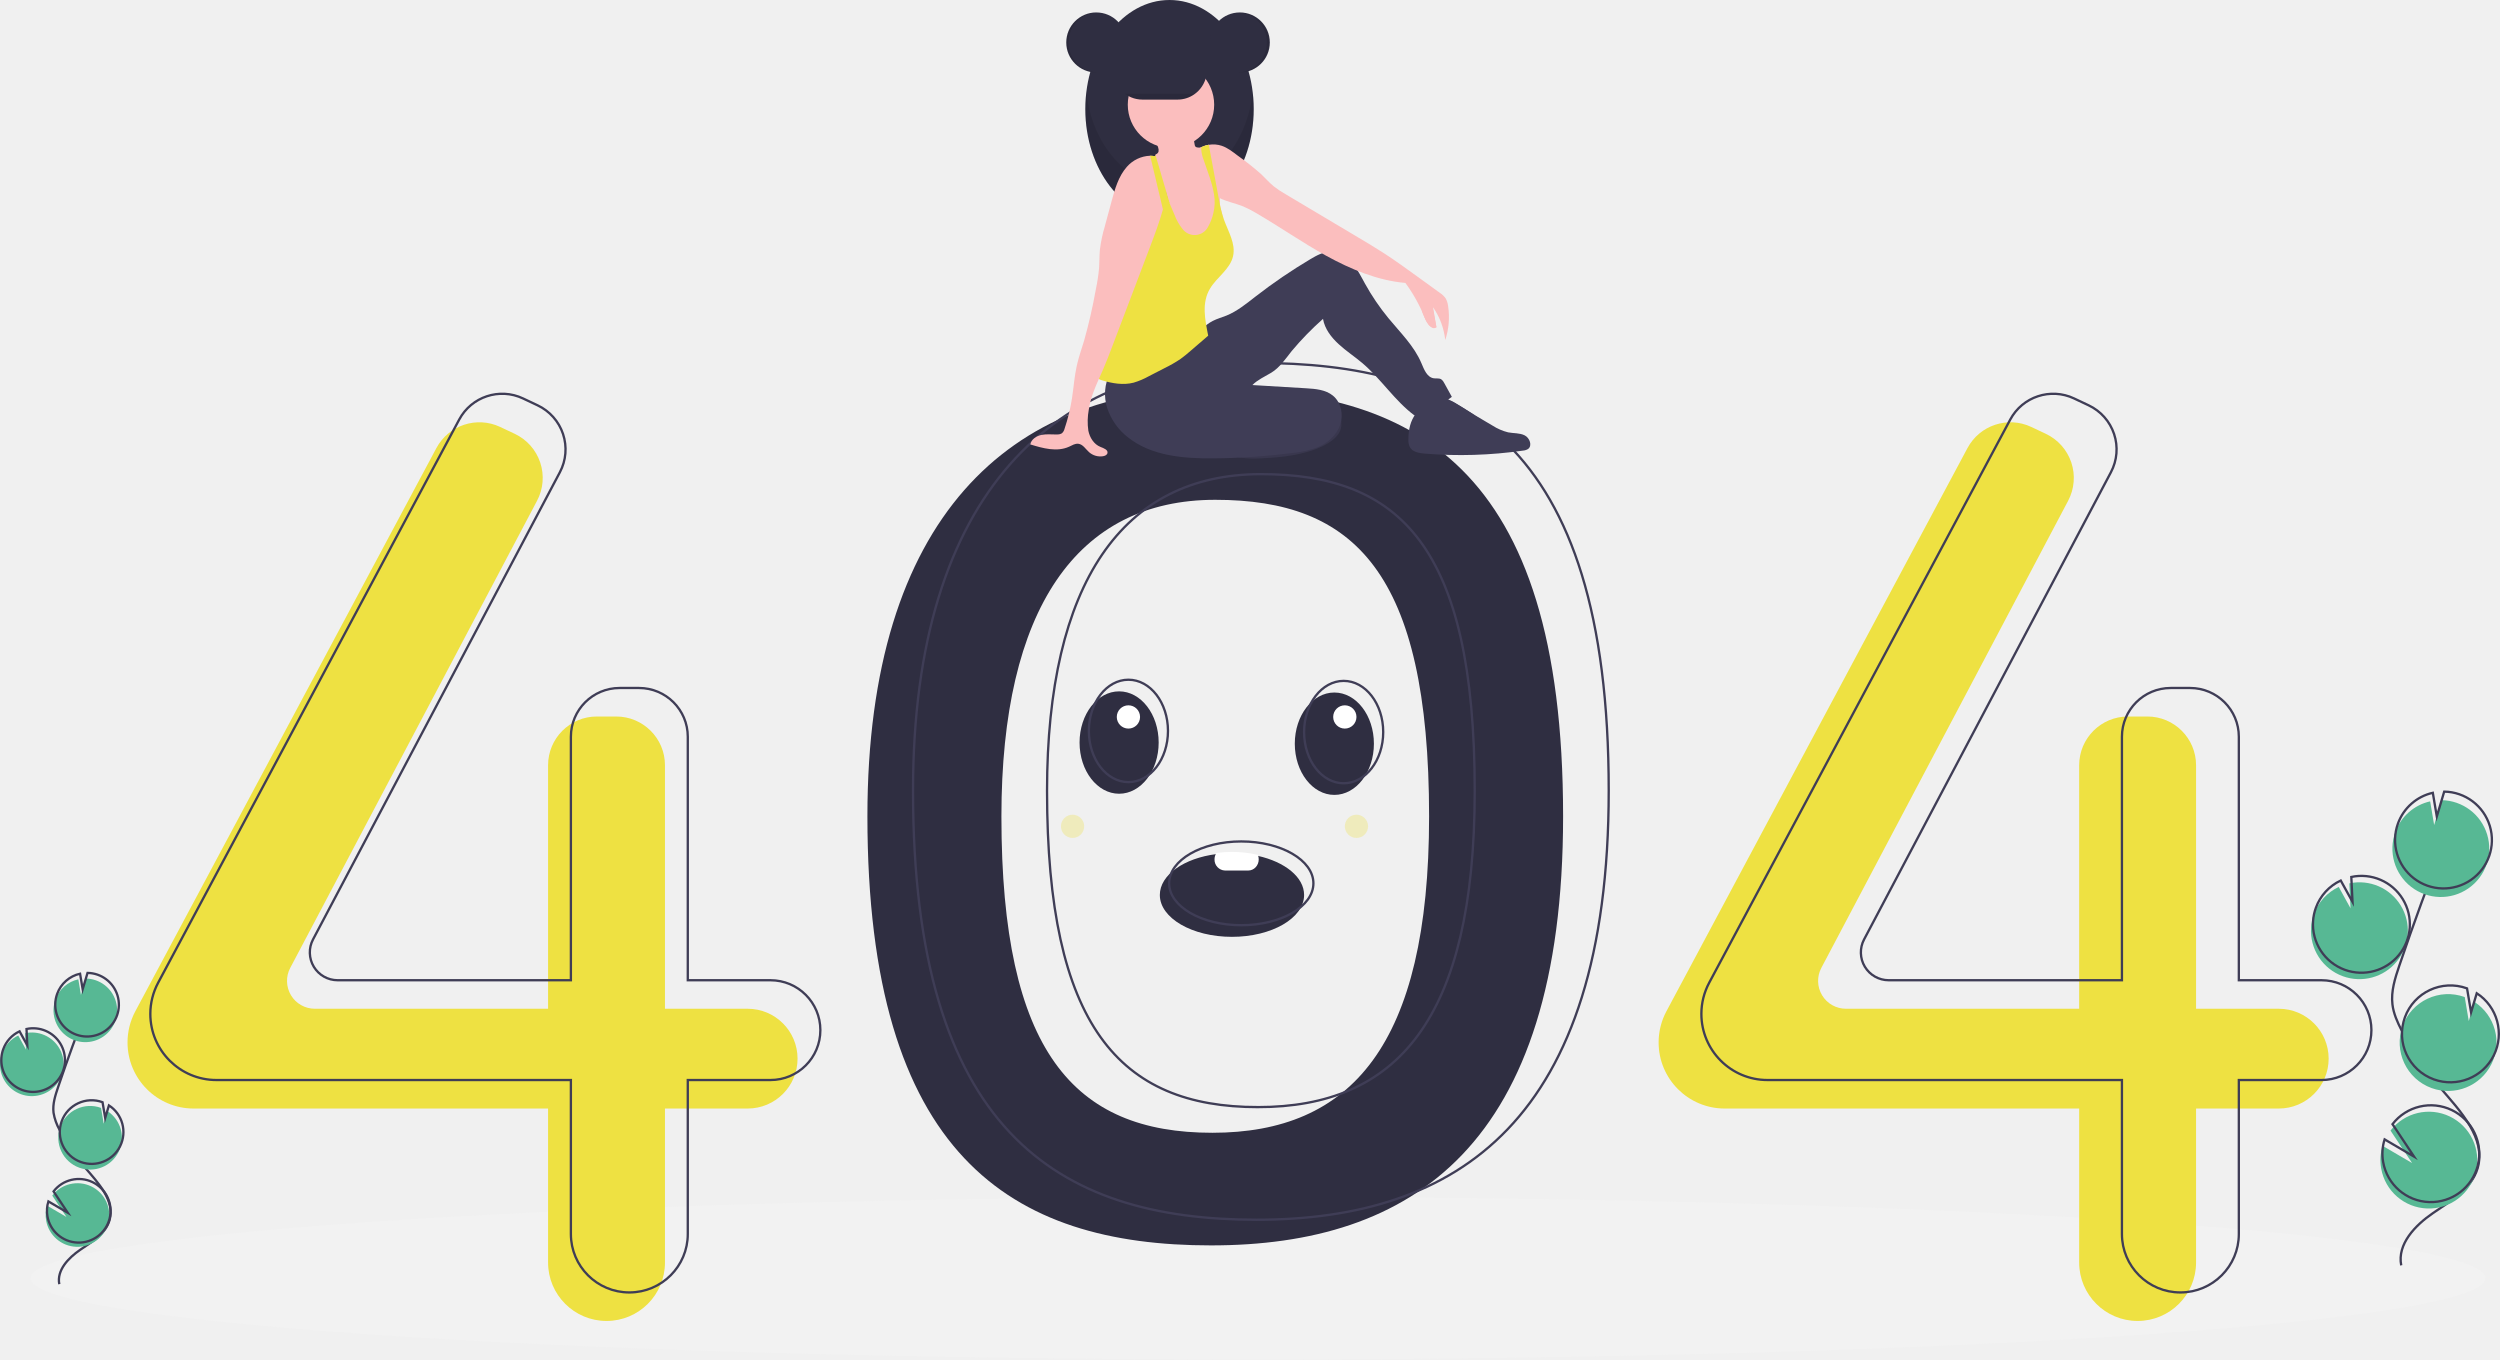
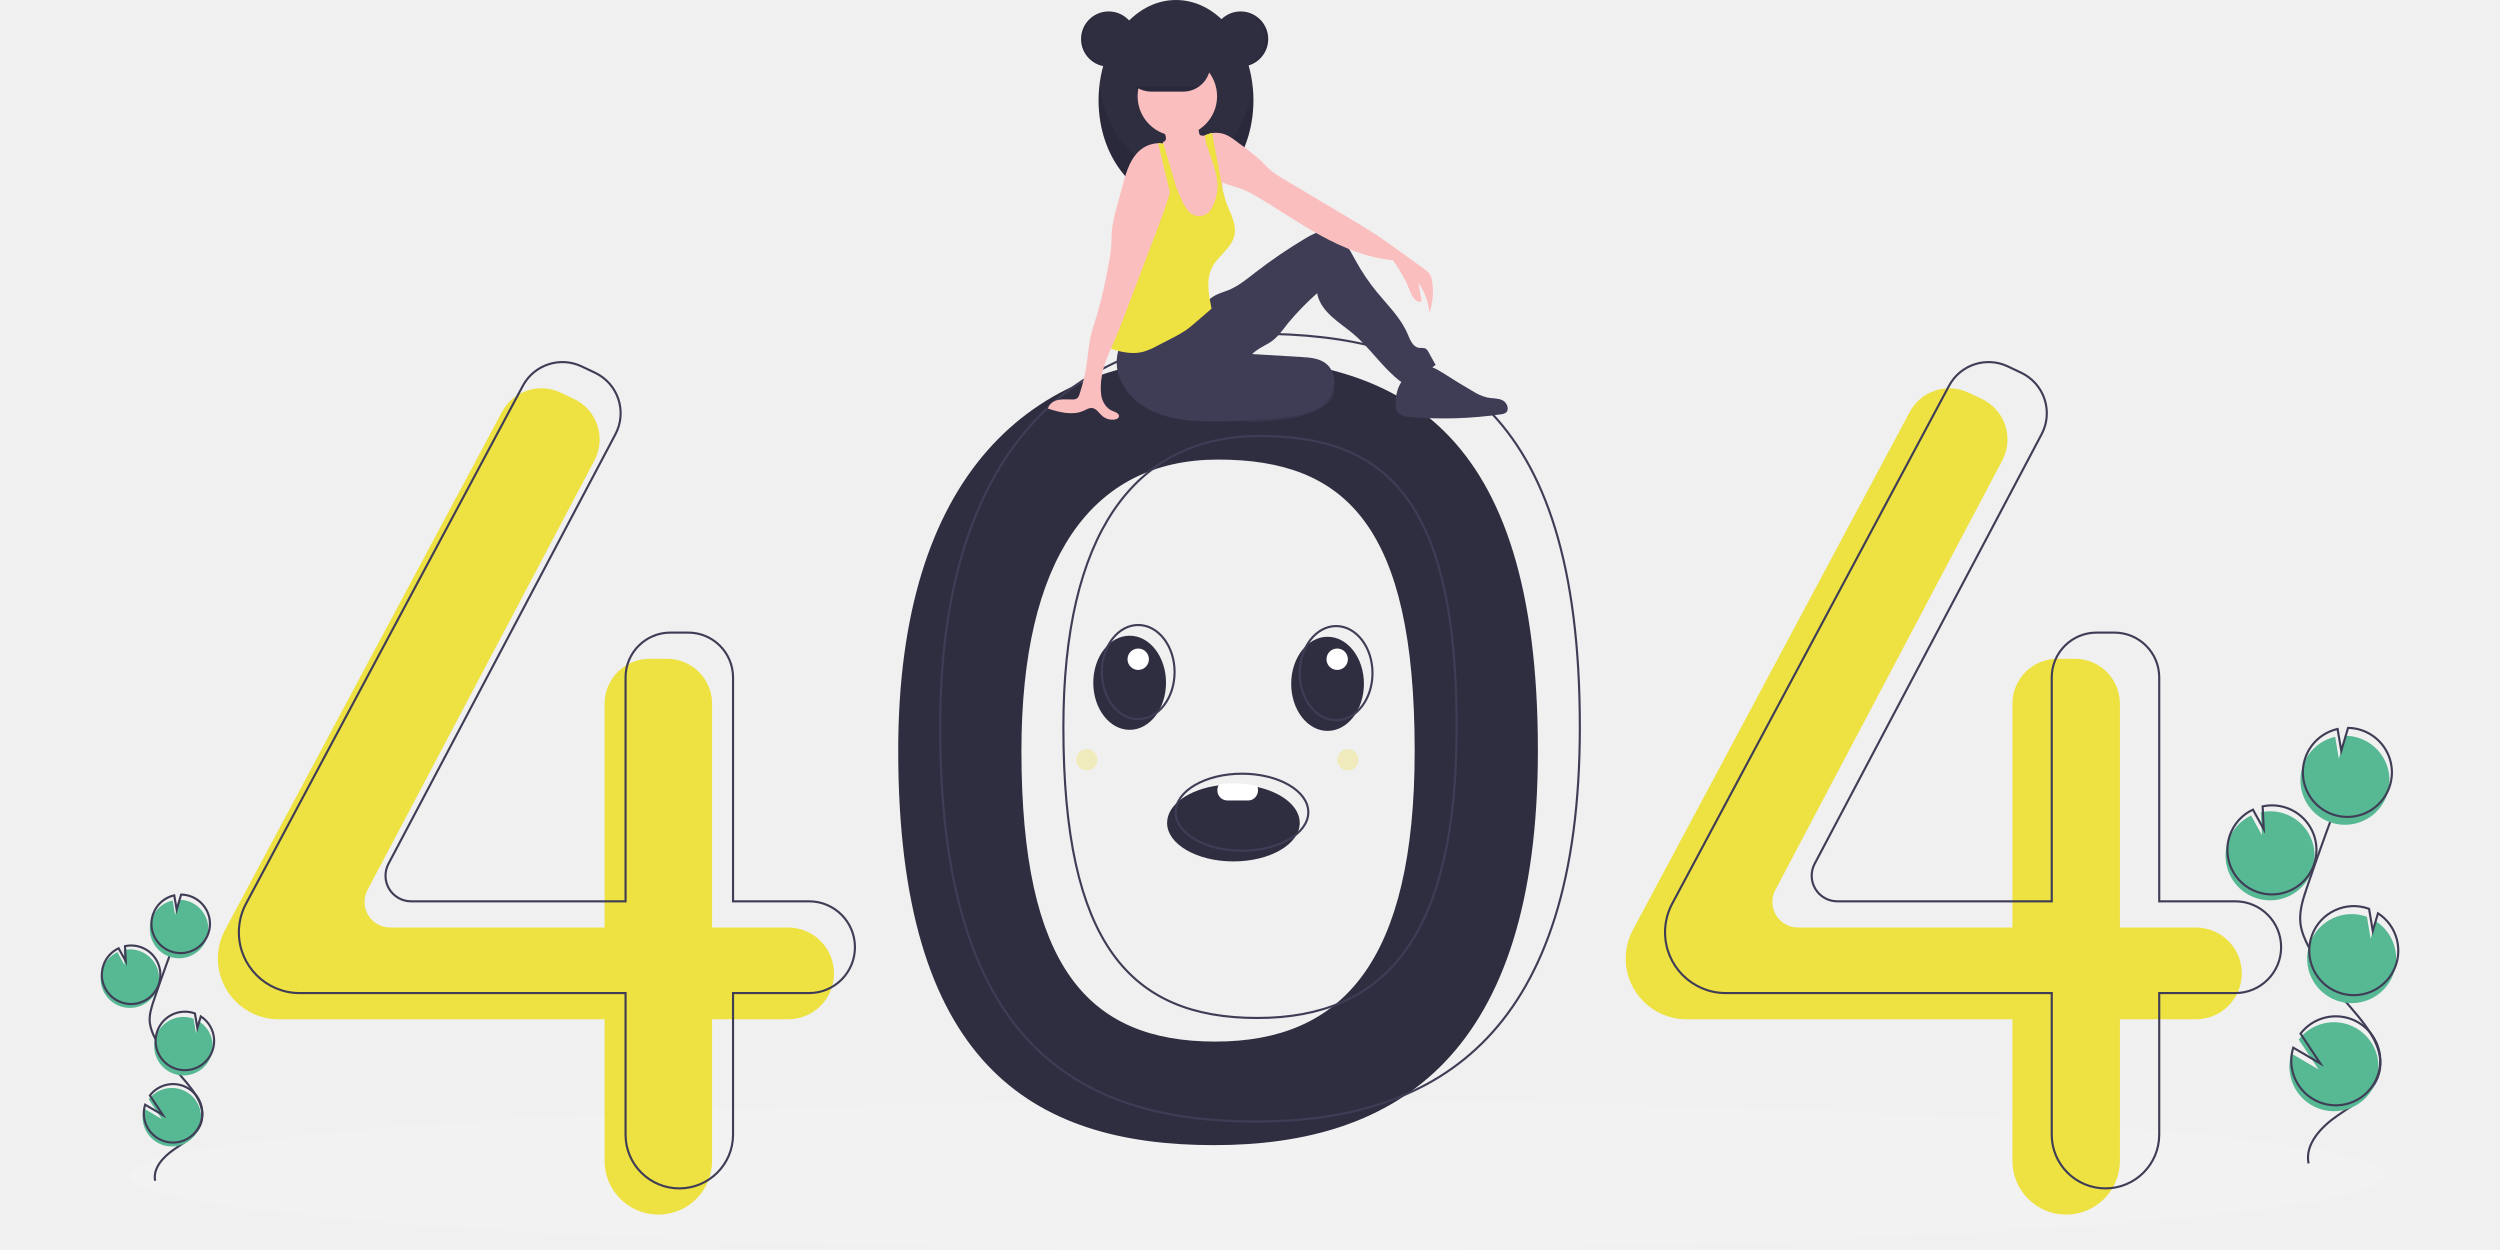
- <svg xmlns="http://www.w3.org/2000/svg" id="fd59ce54-f850-4dfc-bc34-dd7d379d600e" data-name="Layer 1" width="1074.392" height="584.231" viewBox="0 0 1074.392 584.231">
+ <svg xmlns="http://www.w3.org/2000/svg" id="fd59ce54-f850-4dfc-bc34-dd7d379d600e" data-name="Layer 1" width="600" height="300" viewBox="0 0 1074.392 584.231">
  <ellipse cx="540.643" cy="549.309" rx="527.5" ry="34.922" fill="#f2f2f2" />
  <path d="M583.48,324.894c-85.944,0-147.651,55.139-147.651,183.798,0,145.813,61.707,184.411,147.651,184.411s151.327-42.274,151.327-184.411C734.807,356.753,669.424,324.894,583.48,324.894Zm.565,319.808c-59.527,0-90.626-34.923-90.626-135.916,0-89.112,32.372-136.105,91.899-136.105s91.899,30.868,91.899,136.105C677.217,607.234,643.572,644.703,584.045,644.703Z" transform="translate(-63.054 -157.8845)" fill="#2f2e41" />
  <path d="M384.365,591.401H348.831V486.762A20.956,20.956,0,0,0,327.875,465.806h-8.326a20.956,20.956,0,0,0-20.956,20.956V591.401H198.363a11.963,11.963,0,0,1-10.578-17.552l106.082-200.78A20.956,20.956,0,0,0,284.287,344.33l-6.262-2.957a20.956,20.956,0,0,0-27.429,9.07L121.214,592.475a28.416,28.416,0,0,0-3.356,13.396v0a28.416,28.416,0,0,0,28.416,28.416H298.593v66.167a25.119,25.119,0,0,0,25.119,25.119h0a25.119,25.119,0,0,0,25.119-25.119V634.287h35.534a21.443,21.443,0,0,0,21.443-21.443v0A21.443,21.443,0,0,0,384.365,591.401Z" transform="translate(-63.054 -157.8845)" fill="#eee142" />
  <path d="M1042.362,591.401h-35.534V486.762A20.956,20.956,0,0,0,985.872,465.806h-8.326a20.956,20.956,0,0,0-20.956,20.956V591.401H856.359a11.963,11.963,0,0,1-10.578-17.552L951.864,373.069A20.956,20.956,0,0,0,942.284,344.33l-6.262-2.957a20.956,20.956,0,0,0-27.429,9.07L779.211,592.475a28.416,28.416,0,0,0-3.356,13.396v0a28.416,28.416,0,0,0,28.416,28.416H956.589v66.167a25.119,25.119,0,0,0,25.119,25.119h0a25.119,25.119,0,0,0,25.119-25.119V634.287h35.534a21.443,21.443,0,0,0,21.443-21.443v0A21.443,21.443,0,0,0,1042.362,591.401Z" transform="translate(-63.054 -157.8845)" fill="#eee142" />
  <path d="M394.168,579.148H358.634V474.509a20.956,20.956,0,0,0-20.956-20.956h-8.326a20.956,20.956,0,0,0-20.956,20.956V579.148H208.165a11.963,11.963,0,0,1-10.578-17.552L303.67,360.816a20.956,20.956,0,0,0-9.58-28.739l-6.262-2.957a20.956,20.956,0,0,0-27.429,9.07L131.017,580.222a28.416,28.416,0,0,0-3.356,13.396v0a28.416,28.416,0,0,0,28.416,28.416H308.395v66.167a25.119,25.119,0,0,0,25.119,25.119h0a25.119,25.119,0,0,0,25.119-25.119V622.034h35.534a21.443,21.443,0,0,0,21.443-21.443v0A21.443,21.443,0,0,0,394.168,579.148Z" transform="translate(-63.054 -157.8845)" fill="none" stroke="#3f3d56" stroke-miterlimit="10" />
  <path d="M1060.742,579.148h-35.534V474.509a20.956,20.956,0,0,0-20.956-20.956H995.925a20.956,20.956,0,0,0-20.956,20.956V579.148H874.739a11.963,11.963,0,0,1-10.578-17.552L970.244,360.816a20.956,20.956,0,0,0-9.58-28.739l-6.262-2.957a20.956,20.956,0,0,0-27.429,9.07L797.59,580.222a28.416,28.416,0,0,0-3.356,13.396v0a28.416,28.416,0,0,0,28.416,28.416H974.969v66.167a25.119,25.119,0,0,0,25.119,25.119h0a25.119,25.119,0,0,0,25.119-25.119V622.034h35.534a21.443,21.443,0,0,0,21.443-21.443v0A21.443,21.443,0,0,0,1060.742,579.148Z" transform="translate(-63.054 -157.8845)" fill="none" stroke="#3f3d56" stroke-miterlimit="10" />
  <path d="M603.085,313.866c-85.944,0-147.651,55.139-147.651,183.798,0,145.813,61.707,184.411,147.651,184.411s151.327-42.274,151.327-184.411C754.412,345.725,689.029,313.866,603.085,313.866Zm.565,319.808c-59.527,0-90.626-34.923-90.626-135.916,0-89.112,32.372-136.105,91.899-136.105s91.899,30.868,91.899,136.105C696.822,596.206,663.177,633.675,603.65,633.675Z" transform="translate(-63.054 -157.8845)" fill="none" stroke="#3f3d56" stroke-miterlimit="10" />
  <circle cx="471.141" cy="18.25" r="12.901" fill="#2f2e41" />
  <ellipse cx="502.607" cy="46.885" rx="36.186" ry="46.885" fill="#2f2e41" />
  <path d="M565.661,237.494c-18.128,0-33.141-17.271-35.776-39.805a60.976,60.976,0,0,0-.41,7.08c0,25.894,16.201,46.885,36.186,46.885s36.186-20.991,36.186-46.885a60.976,60.976,0,0,0-.41-7.08C598.803,220.224,583.789,237.494,565.661,237.494Z" transform="translate(-63.054 -157.8845)" opacity="0.1" />
  <path d="M639.296,342.073c-.777,3.193-4.128,5.751-7.839,7.538-7.802,3.757-17.425,4.878-26.76,5.254a45.176,45.176,0,0,1-7.144-.132,20.537,20.537,0,0,1-12.251-5.631,1.681,1.681,0,0,1,.044-2.844c4.969-5.459,13.262-8.806,21.616-11.216,6.334-1.827,17.381-6.561,24.29-5.922C637.944,329.739,640.277,338.041,639.296,342.073Z" transform="translate(-63.054 -157.8845)" fill="#3f3d56" />
  <path d="M639.296,342.073c-.777,3.193-4.128,5.751-7.839,7.538-7.802,3.757-17.425,4.878-26.76,5.254a45.176,45.176,0,0,1-7.144-.132,20.537,20.537,0,0,1-12.251-5.631,1.681,1.681,0,0,1,.044-2.844c4.969-5.459,13.262-8.806,21.616-11.216,6.334-1.827,17.381-6.561,24.29-5.922C637.944,329.739,640.277,338.041,639.296,342.073Z" transform="translate(-63.054 -157.8845)" opacity="0.1" />
  <path d="M540.098,318.206a19.77,19.77,0,0,0-1.199,15.075,26.339,26.339,0,0,0,8.829,12.497c10.095,8.092,23.988,9.205,36.925,9.093a284.649,284.649,0,0,0,33.905-2.324,40.538,40.538,0,0,0,11.001-2.554c4.222-1.827,7.933-5.178,9.436-9.526s.436-9.672-3.134-12.574c-3.137-2.55-7.463-2.9-11.498-3.143l-23.088-1.387c2.281-2.308,5.318-3.614,8.096-5.292,3.685-2.226,6.134-5.965,8.813-9.335a129.001,129.001,0,0,1,13.439-13.817c.751,4.31,3.478,7.85,6.687,10.824s6.908,5.368,10.244,8.2c8.079,6.858,13.896,16.167,22.392,22.5a43.829,43.829,0,0,0,16.049-8.012l-3.302-5.981a3.94,3.94,0,0,0-1.245-1.553c-.935-.575-2.14-.279-3.225-.441-2.901-.435-4.168-3.784-5.306-6.487-3.125-7.422-9.108-13.18-14.218-19.404a98.009,98.009,0,0,1-9.996-14.723c-1.717-3.102-3.288-6.331-5.617-9.003s-5.594-4.773-9.139-4.781c-3.132-.007-6.021,1.584-8.714,3.183a230.477,230.477,0,0,0-23.63,16.099c-3.944,3.062-7.863,6.296-12.489,8.174-1.947.79-4,1.331-5.869,2.292-3.273,1.684-5.757,4.534-8.431,7.064C566.277,311.892,553.219,317.738,540.098,318.206Z" transform="translate(-63.054 -157.8845)" fill="#3f3d56" />
  <path d="M588.374,253.983a23.774,23.774,0,0,1-1.734,8.033,10.045,10.045,0,0,1-5.768,5.573,12.375,12.375,0,0,1-5.623.182,10.882,10.882,0,0,1-4.582-1.561c-2.165-1.488-3.244-4.144-3.637-6.743-.393-2.596-.217-5.249-.469-7.863a42.944,42.944,0,0,0-1.202-6.255c-.17-.683-.343-1.362-.513-2.042-.167-.68-.33-1.359-.481-2.039-.138-.639-.267-1.281-.378-1.926-.091-.544-.173-1.092-.233-1.643a18.423,18.423,0,0,0-.809-4.811,14.607,14.607,0,0,0-1.687-2.854c-.286-.409-.563-.818-.818-1.243a5.89,5.89,0,0,1-.972-3.748,3.286,3.286,0,0,1,.148-.601c.025-.076.053-.151.085-.223A1.802,1.802,0,0,0,560.932,223.07a3.433,3.433,0,0,0-.148-1.778,11.318,11.318,0,0,0-.96-2.288c-.264-.478-1.161-1.34-1.167-1.888-.013-1.101,2.14-1.989,3.011-2.423a16.796,16.796,0,0,1,8.597-1.743c1.904.129,3.968.714,5.019,2.31.944,1.438.818,3.301,1.221,4.972a1.471,1.471,0,0,0,.299.664,1.341,1.341,0,0,0,.739.34,4.549,4.549,0,0,0,1.416.057h.003a2.931,2.931,0,0,0,.371-.054,4.957,4.957,0,0,0,2.033-.878q.585-.156,1.18-.255a.251.251,0,0,0,.047-.009c1.576,4.975,1.781,10.308,3.071,15.374.639,2.52,1.554,5.009,1.683,7.602.009.113.013.23.016.346.019.834-.047,1.674-.013,2.505a6.981,6.981,0,0,0,.126,1.114,15.611,15.611,0,0,0,.525,1.743l.009.028c.06.183.116.368.164.554.035.135.066.267.091.403l.003.009A14.938,14.938,0,0,1,588.374,253.983Z" transform="translate(-63.054 -157.8845)" fill="#fbbebe" />
  <circle cx="503.237" cy="44.997" r="18.565" fill="#fbbebe" />
  <path d="M684.157,304.033a30.445,30.445,0,0,0-5.236-14.103q.722,4.295,1.447,8.587a3.214,3.214,0,0,1-3.367-1.035,10.337,10.337,0,0,1-1.765-3.276,67.466,67.466,0,0,0-8.21-14.736c-11.819-.985-23.502-5.884-33.896-11.595-10.396-5.708-20.126-12.552-30.384-18.502a43.573,43.573,0,0,0-5.544-2.832c-3.21-1.287-6.812-1.954-9.855-3.468-.204-.101-.409-.208-.61-.318a12.578,12.578,0,0,1-1.945-1.306,10.344,10.344,0,0,1-.931-.856,20.351,20.351,0,0,1-3.559-5.953c-1.633-3.612-2.215-7.97-3.845-11.583a11.203,11.203,0,0,1,2.502-1.765h.003c.132-.069.264-.135.4-.198a11.94,11.94,0,0,1,2.004-.733q.585-.156,1.18-.255a.251.251,0,0,0,.047-.009,11.566,11.566,0,0,1,5.491.434c2.587.875,4.767,2.621,6.941,4.273a114.02,114.02,0,0,1,10.148,8.049c1.794,1.718,3.43,3.606,5.359,5.167a42.144,42.144,0,0,0,5.057,3.351q15.656,9.327,31.315,18.65c3.534,2.105,7.07,4.21,10.526,6.438,5.249,3.386,10.308,7.055,15.365,10.721q4.47,3.238,8.936,6.479a9.728,9.728,0,0,1,2.533,2.341,8.472,8.472,0,0,1,1.123,3.433A31.387,31.387,0,0,1,684.157,304.033Z" transform="translate(-63.054 -157.8845)" fill="#fbbebe" />
  <path d="M592.977,267.944c-1.252,5.617-6.929,9.012-9.896,13.946-3.688,6.123-2.184,13.241-.799,20.255q-3.795,3.271-7.593,6.542c-1.397,1.199-2.794,2.404-4.298,3.464a57.351,57.351,0,0,1-6.86,3.94q-3.361,1.728-6.721,3.458a32.128,32.128,0,0,1-6.58,2.788c-4.415,1.133-9.103.34-13.471-.972a6.088,6.088,0,0,1-1.473-.601,2.394,2.394,0,0,1-.699-.632,3.911,3.911,0,0,1-.444-2.539c.444-7.351,2.24-14.547,4.031-21.69a85.26,85.26,0,0,1,3.848-12.577,85.077,85.077,0,0,1,5.415-10.151,68.368,68.368,0,0,1,7.929-11.514,18.479,18.479,0,0,0,3.675-4.739c1.117-2.549.686-5.472.913-8.247a17.148,17.148,0,0,1,1.633-6.007v-.003a17.093,17.093,0,0,1,1.743-2.882q.458,1.067.916,2.13.302.699.598,1.394.387.897.768,1.787,1.1,2.558,2.196,5.113a21.59,21.59,0,0,0,3.335,5.944,6.499,6.499,0,0,0,11.123-.853,21.261,21.261,0,0,0,2.272-6.013,19.215,19.215,0,0,0,.252-7.835c-.758-5.009-2.889-10.126-4.437-14.78a14.945,14.945,0,0,1-1.079-4.871,3.351,3.351,0,0,1,.057-.56c.009-.047.019-.098.028-.145a11.94,11.94,0,0,1,2.004-.733q.585-.156,1.18-.255,2.044,11.064,4.094,22.127c.032.173.066.346.098.522.195,1.057.393,2.115.614,3.169.198.957.412,1.91.651,2.857l.009.028c.082.321.167.639.255.957l.003.009c.242.868.513,1.731.818,2.58C590.938,257.475,594.164,262.629,592.977,267.944Z" transform="translate(-63.054 -157.8845)" fill="#eee142" />
  <path d="M668.321,346.877a6.583,6.583,0,0,0,.61,3.143c1.162,2.124,3.95,2.606,6.362,2.805a188.377,188.377,0,0,0,42.266-1.288,4.886,4.886,0,0,0,2.151-.668c1.99-1.395.763-4.795-1.41-5.884s-4.751-.826-7.135-1.297a22.479,22.479,0,0,1-6.678-2.896q-7.252-4.167-14.293-8.688c-2.795-1.795-6.093-3.71-9.24-2.646C672.43,332.343,668.265,337.681,668.321,346.877Z" transform="translate(-63.054 -157.8845)" fill="#3f3d56" />
  <path d="M564.437,240.874v.003c-.022.132-.044.261-.072.39-.035.214-.076.431-.116.645-.39,1.998-.868,3.987-1.419,5.963-1.51,5.459-3.534,10.831-5.541,16.123q-8.081,21.287-16.164,42.577c-1.359,3.575-2.716,7.152-4.261,10.654-.516,1.167-1.048,2.344-1.576,3.534-1.894,4.257-3.713,8.653-4.317,13.184a27.45,27.45,0,0,0-.192,9.04c.604,2.97,2.407,5.872,5.23,6.97,1.378.538,3.351,1.259,2.974,2.69-.204.787-1.098,1.171-1.901,1.303a7.312,7.312,0,0,1-5.966-1.718c-1.507-1.337-2.665-3.417-4.67-3.641-1.388-.151-2.665.68-3.936,1.262-5.186,2.369-11.227.711-16.674-.972.428-2.206,2.643-3.66,4.843-4.1,2.199-.444,4.474-.129,6.718-.189a3.51,3.51,0,0,0,2.042-.525,3.705,3.705,0,0,0,1.101-1.882,78.964,78.964,0,0,0,3.213-13.147c.724-4.666,1.026-9.405,2.058-14.015.802-3.597,2.042-7.08,3.106-10.61a224.682,224.682,0,0,0,5.06-22.077,78.02,78.02,0,0,0,1.425-9.368c.179-2.612.094-5.236.346-7.838a60.888,60.888,0,0,1,2.111-9.997q1.444-5.348,2.885-10.689c1.425-5.271,2.955-10.746,6.567-14.843a13.962,13.962,0,0,1,10.028-4.789,9.882,9.882,0,0,1,2.13.23c.116.028.233.057.349.088a8.634,8.634,0,0,1,2.174.9c1.114-.708,1.68-.459,2.42.632a6.973,6.973,0,0,1,.881,3.795A52.424,52.424,0,0,1,564.437,240.874Z" transform="translate(-63.054 -157.8845)" fill="#fbbebe" />
  <path d="M565.661,245.046l-.047.047-.255.255-2.53,2.527-1.24-5.208-4.251-17.854a9.882,9.882,0,0,1,2.13.23,3.286,3.286,0,0,1,.148-.601l.201.689,1.441,4.902,2.728,9.308.45,1.532v.003Z" transform="translate(-63.054 -157.8845)" fill="#eee142" />
  <path d="M581.715,188.087a12.582,12.582,0,0,1-3.7,8.896,12.314,12.314,0,0,1-1.36,1.176,12.528,12.528,0,0,1-7.536,2.524H554.023a12.59,12.59,0,0,1,0-25.18h15.096A12.629,12.629,0,0,1,581.715,188.087Z" transform="translate(-63.054 -157.8845)" fill="#2f2e41" />
  <circle cx="532.815" cy="18.25" r="12.901" fill="#2f2e41" />
  <path d="M595.554,163.234c-.158,0-.315.006-.472.012a12.898,12.898,0,0,1,0,25.778c.157.006.314.012.472.012a12.901,12.901,0,1,0,0-25.802Z" transform="translate(-63.054 -157.8845)" opacity="0.1" />
  <path d="M534.195,163.234c.158,0,.315.006.472.012a12.898,12.898,0,0,0,0,25.778c-.157.006-.314.012-.472.012a12.901,12.901,0,0,1,0-25.802Z" transform="translate(-63.054 -157.8845)" opacity="0.1" />
  <path d="M576.655,198.159a12.528,12.528,0,0,1-7.536,2.524H554.023a12.528,12.528,0,0,1-7.536-2.524Z" transform="translate(-63.054 -157.8845)" opacity="0.1" />
  <path d="M674.14,291.64s3.252,9.372,6.229,6.876L677.996,286.267Z" transform="translate(-63.054 -157.8845)" fill="#fbbebe" />
  <path d="M1069.918,577.434a20.813,20.813,0,1,0,2.772-39.915l.521,10.712-5.068-9.18a20.734,20.734,0,0,0-10.684,11.723,20.408,20.408,0,0,0-1.197,5.63A20.809,20.809,0,0,0,1069.918,577.434Z" transform="translate(-63.054 -157.8845)" fill="#57b894" />
  <path d="M1094.995,701.678c-1.789-9.11,5.963-17.187,13.621-22.437s16.605-10.408,19.218-19.317c3.755-12.804-7.43-24.53-16.136-34.642a125.3,125.3,0,0,1-16.524-24.557c-1.811-3.533-3.476-7.225-3.952-11.166-.686-5.675,1.137-11.323,2.974-16.737q9.179-27.052,19.628-53.65" transform="translate(-63.054 -157.8845)" fill="none" stroke="#3f3d56" stroke-miterlimit="10" />
  <path d="M1070.775,574.676a20.813,20.813,0,1,0,2.772-39.915l.521,10.712-5.068-9.18a20.734,20.734,0,0,0-10.684,11.723,20.408,20.408,0,0,0-1.197,5.63A20.809,20.809,0,0,0,1070.775,574.676Z" transform="translate(-63.054 -157.8845)" fill="none" stroke="#3f3d56" stroke-miterlimit="10" />
  <path d="M1092.451,515.473a20.788,20.788,0,0,1,14.98-13.198l1.714,10.184,3.177-10.696a20.81,20.81,0,1,1-19.871,13.71Z" transform="translate(-63.054 -157.8845)" fill="#57b894" />
  <path d="M1093.594,511.795a20.788,20.788,0,0,1,14.98-13.198l1.714,10.184,3.177-10.696a20.81,20.81,0,1,1-19.871,13.71Z" transform="translate(-63.054 -157.8845)" fill="none" stroke="#3f3d56" stroke-miterlimit="10" />
  <path d="M1108.045,625.489a20.81,20.81,0,0,0,18.419-37.023l-2.441,8.219-1.731-10.304a.362.362,0,0,0-.053-.02,20.811,20.811,0,1,0-14.194,39.127Z" transform="translate(-63.054 -157.8845)" fill="#57b894" />
  <path d="M1109.035,621.764a20.81,20.81,0,0,0,18.419-37.023l-2.441,8.219-1.731-10.304a.362.362,0,0,0-.053-.02,20.811,20.811,0,1,0-14.194,39.127Z" transform="translate(-63.054 -157.8845)" fill="none" stroke="#3f3d56" stroke-miterlimit="10" />
  <path d="M1086.378,660.051a20.801,20.801,0,1,0,4.011-16.297l9.273,13.957-12.67-7.408A20.616,20.616,0,0,0,1086.378,660.051Z" transform="translate(-63.054 -157.8845)" fill="#57b894" />
  <path d="M1087.235,657.294a20.801,20.801,0,1,0,4.011-16.297l9.273,13.957-12.67-7.408A20.616,20.616,0,0,0,1087.235,657.294Z" transform="translate(-63.054 -157.8845)" fill="none" stroke="#3f3d56" stroke-miterlimit="10" />
  <path d="M72.061,628.133a13.674,13.674,0,1,0,1.821-26.225l.342,7.038-3.33-6.032a13.623,13.623,0,0,0-7.019,7.702,13.409,13.409,0,0,0-.787,3.699A13.672,13.672,0,0,0,72.061,628.133Z" transform="translate(-63.054 -157.8845)" fill="#57b894" />
  <path d="M88.538,709.763c-1.175-5.986,3.918-11.292,8.949-14.741s10.91-6.838,12.626-12.692c2.467-8.412-4.882-16.117-10.601-22.76A82.324,82.324,0,0,1,88.656,643.436a22.21,22.21,0,0,1-2.597-7.336c-.451-3.729.747-7.439,1.954-10.996q6.031-17.773,12.896-35.249" transform="translate(-63.054 -157.8845)" fill="none" stroke="#3f3d56" stroke-miterlimit="10" />
  <path d="M72.625,626.321a13.674,13.674,0,1,0,1.821-26.225l.342,7.038L71.458,601.103a13.623,13.623,0,0,0-7.019,7.702,13.409,13.409,0,0,0-.787,3.699A13.672,13.672,0,0,0,72.625,626.321Z" transform="translate(-63.054 -157.8845)" fill="none" stroke="#3f3d56" stroke-miterlimit="10" />
  <path d="M86.866,587.423a13.658,13.658,0,0,1,9.842-8.671l1.126,6.691,2.087-7.027a13.673,13.673,0,1,1-13.055,9.007Z" transform="translate(-63.054 -157.8845)" fill="#57b894" />
  <path d="M87.617,585.007a13.658,13.658,0,0,1,9.842-8.671l1.126,6.691L100.673,576a13.673,13.673,0,1,1-13.055,9.007Z" transform="translate(-63.054 -157.8845)" fill="none" stroke="#3f3d56" stroke-miterlimit="10" />
  <path d="M97.112,659.706a13.673,13.673,0,0,0,12.102-24.325l-1.604,5.4-1.137-6.77a.238.238,0,0,0-.035-.013,13.673,13.673,0,1,0-9.326,25.707Z" transform="translate(-63.054 -157.8845)" fill="#57b894" />
  <path d="M97.762,657.259a13.673,13.673,0,0,0,12.102-24.325l-1.604,5.4-1.137-6.77a.238.238,0,0,0-.035-.013,13.673,13.673,0,1,0-9.326,25.707Z" transform="translate(-63.054 -157.8845)" fill="none" stroke="#3f3d56" stroke-miterlimit="10" />
  <path d="M82.876,682.414a13.667,13.667,0,1,0,2.635-10.708l6.092,9.17-8.324-4.867A13.545,13.545,0,0,0,82.876,682.414Z" transform="translate(-63.054 -157.8845)" fill="#57b894" />
  <path d="M83.439,680.602a13.667,13.667,0,1,0,2.635-10.708l6.092,9.17-8.324-4.867A13.545,13.545,0,0,0,83.439,680.602Z" transform="translate(-63.054 -157.8845)" fill="none" stroke="#3f3d56" stroke-miterlimit="10" />
  <ellipse cx="480.946" cy="319.115" rx="17" ry="22" fill="#2f2e41" />
  <ellipse cx="573.446" cy="319.615" rx="17" ry="22" fill="#2f2e41" />
  <path d="M623.5,542.5c0,9.94-13.88,18-31,18s-31-8.06-31-18c0-8.61,10.41-15.81,24.32-17.57a50.104,50.104,0,0,1,6.68-.43,50.699,50.699,0,0,1,11.13,1.2C615.25,528.29,623.5,534.84,623.5,542.5Z" transform="translate(-63.054 -157.8845)" fill="#2f2e41" />
  <ellipse cx="484.946" cy="314.115" rx="17" ry="22" fill="none" stroke="#3f3d56" stroke-miterlimit="10" />
  <ellipse cx="577.446" cy="314.615" rx="17" ry="22" fill="none" stroke="#3f3d56" stroke-miterlimit="10" />
  <ellipse cx="533.446" cy="379.615" rx="31" ry="18" fill="none" stroke="#3f3d56" stroke-miterlimit="10" />
  <path d="M604,527.2a4.937,4.937,0,0,1-1.32,3.392A4.339,4.339,0,0,1,599.5,532h-10a4.664,4.664,0,0,1-4.5-4.8,4.905,4.905,0,0,1,.82-2.741A47.02,47.02,0,0,1,592.5,524a47.665,47.665,0,0,1,11.13,1.28A5.067,5.067,0,0,1,604,527.2Z" transform="translate(-63.054 -157.8845)" fill="#fff" />
  <circle cx="484.946" cy="308.115" r="5" fill="#fff" />
  <circle cx="577.946" cy="308.115" r="5" fill="#fff" />
  <circle cx="582.946" cy="355.115" r="5" fill="#eee142" opacity="0.3" />
  <circle cx="460.946" cy="355.115" r="5" fill="#eee142" opacity="0.3" />
</svg>
